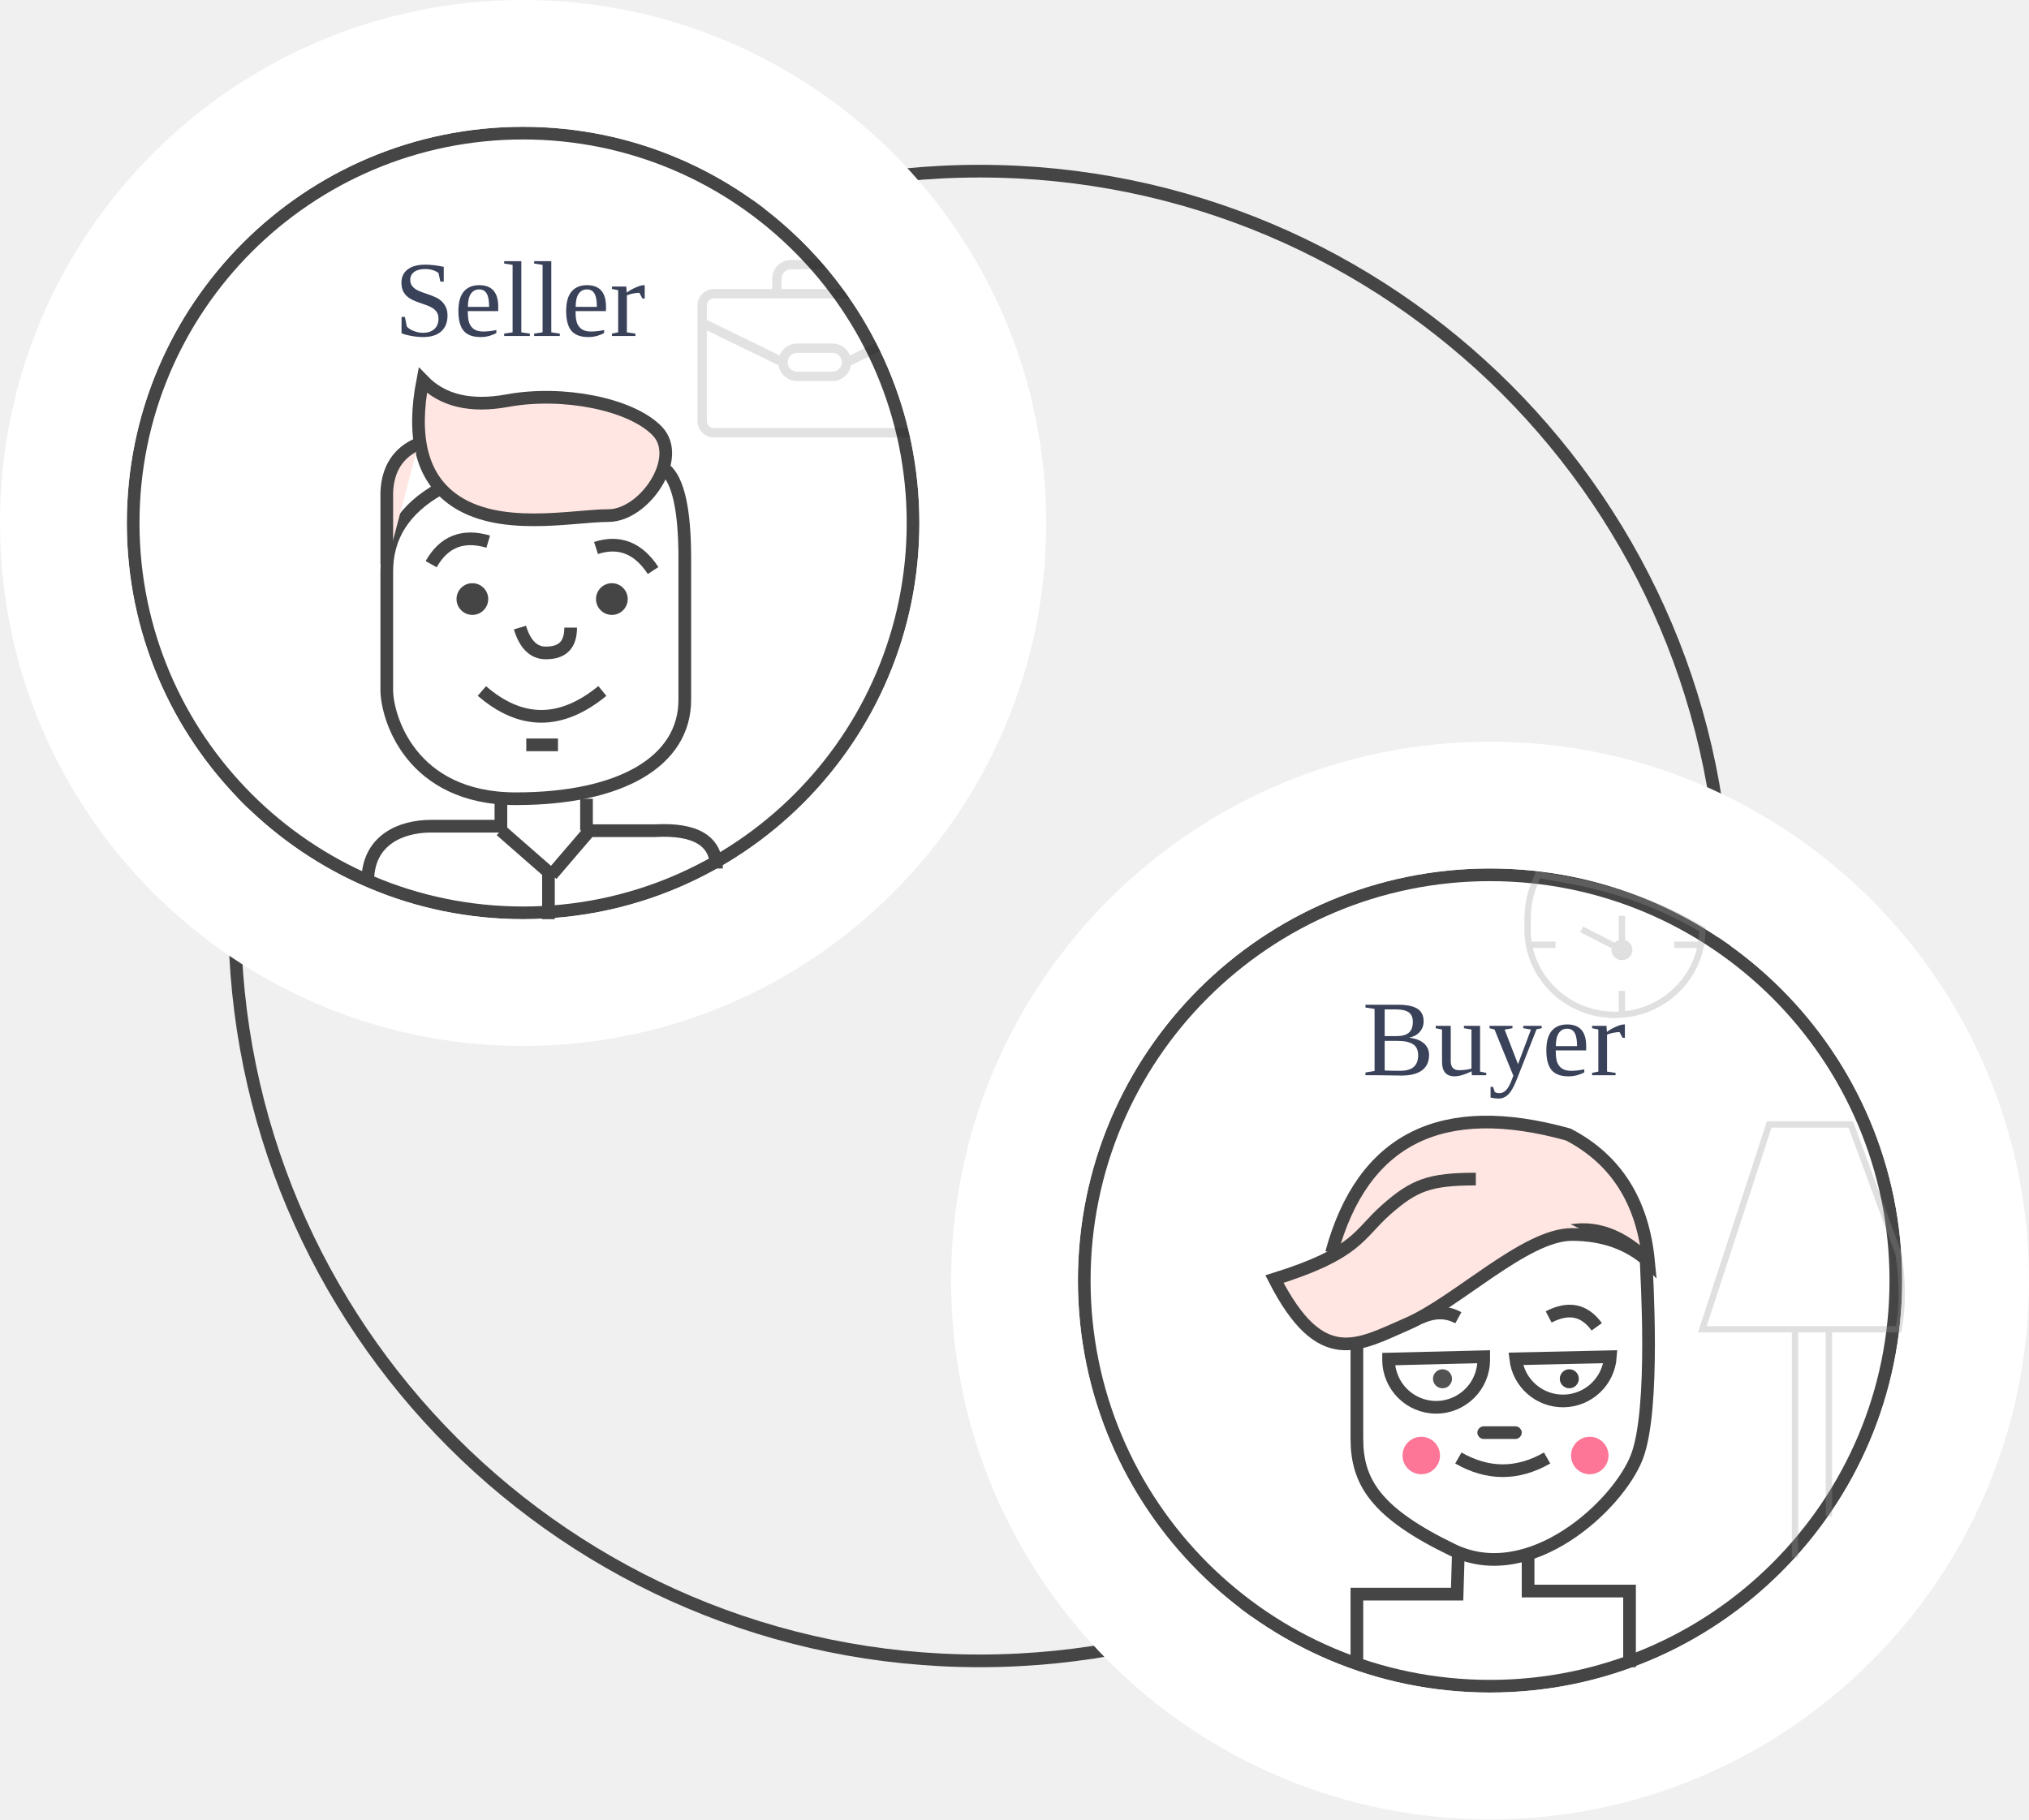
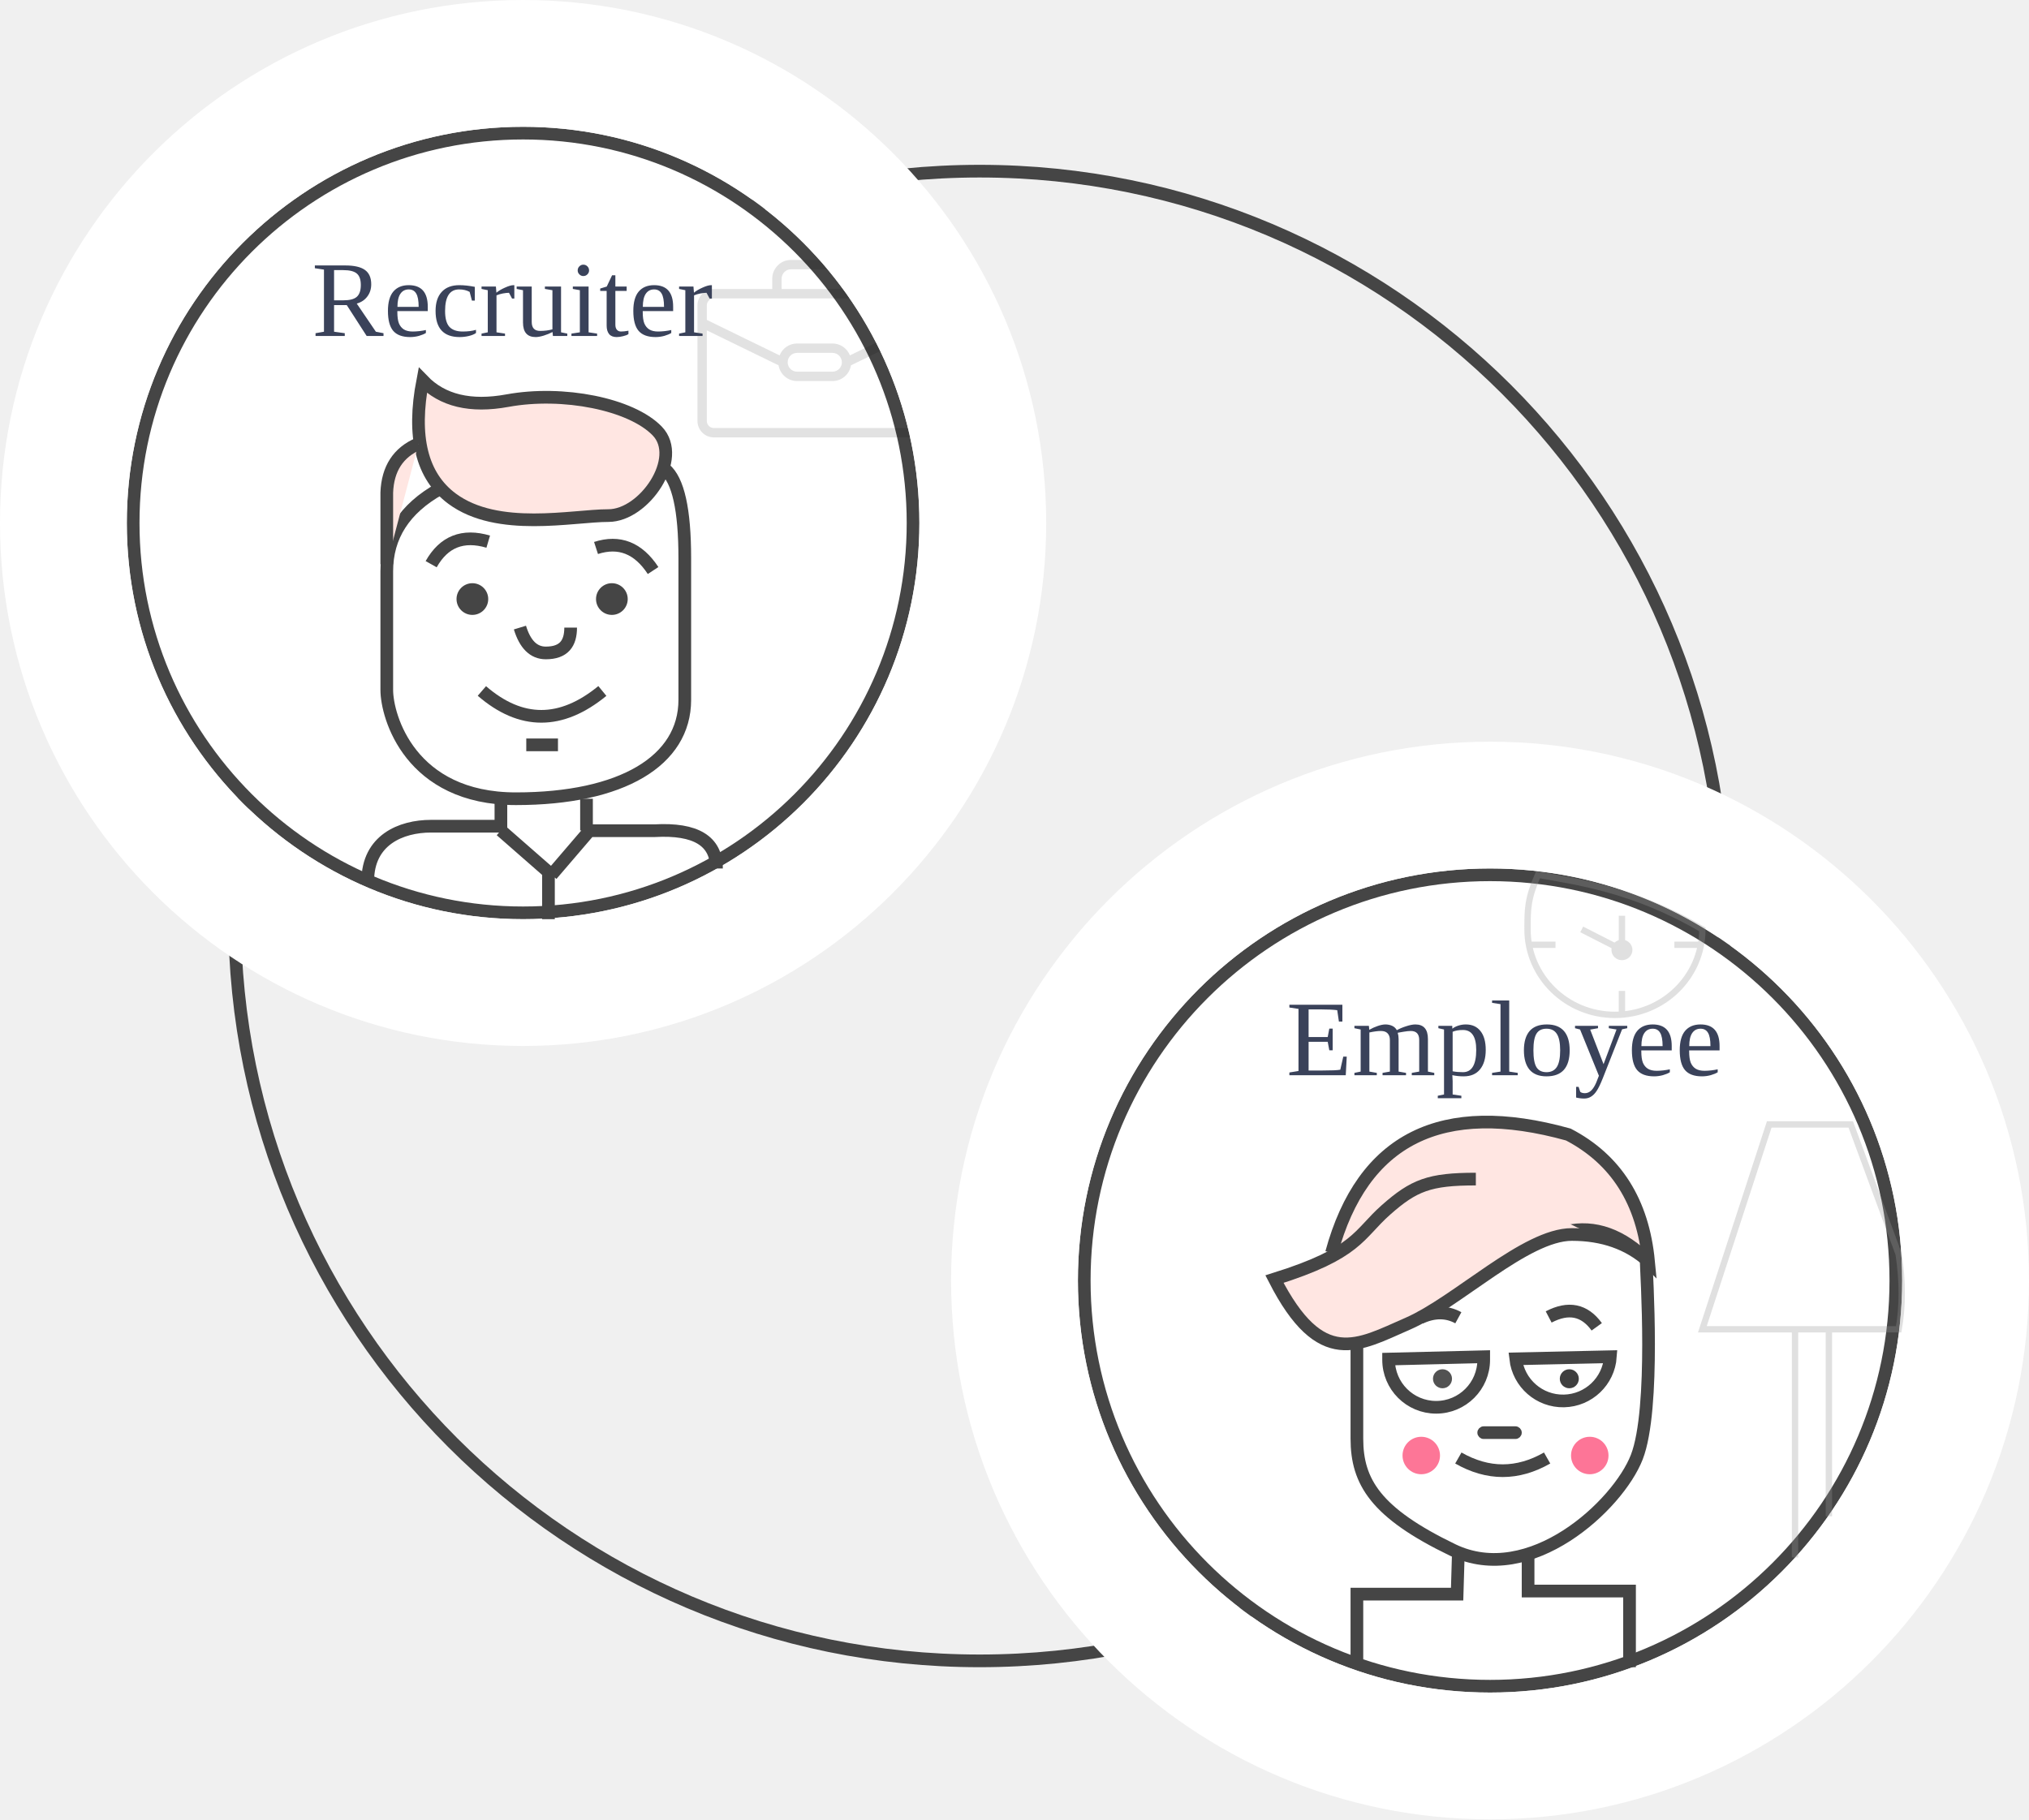
<svg xmlns="http://www.w3.org/2000/svg" xmlns:xlink="http://www.w3.org/1999/xlink" viewBox="0 0 320 287" class="index-how__item-icon index-how__item-icon--second">
  <defs>
    <circle id="a" cx="62.5" cy="62.5" r="62.5" />
  </defs>
  <g fill="none" fill-rule="evenodd" transform="translate(20 20)">
    <circle cx="134.5" cy="124.5" r="117.5" stroke="#454545" stroke-width="2" />
    <g transform="translate(150 117)">
      <circle cx="65" cy="65" r="64" fill="#FFF" stroke="#454545" stroke-linejoin="square" stroke-width="2" />
      <circle cx="65" cy="65" r="75" stroke="#FFF" stroke-width="20" />
      <g transform="translate(30.545 39.06)">
        <path fill="#FFE6E2" stroke="#454545" stroke-width="2" d="M9.455 21.576C14.369 3.566 26.817-2.656 46.8 2.911c7.535 3.93 11.753 10.606 12.654 20.028-4.167-4.19-8.507-5.762-13.021-4.714" />
        <path fill="#FFE6E2" stroke="#454545" stroke-width="2" d="M59.455 22.94c-3.176-2.84-7.207-4.261-12.094-4.261-7.329 0-18.078 10.682-25.896 14.08-7.818 3.399-13.681 7.283-21.01-7.04 13.192-4.127 13.192-7.04 17.59-10.924 4.397-3.885 6.84-4.856 14.17-4.856" />
        <path stroke="#454545" stroke-width="2" d="M13.455 36.012v14.867c0 6.835 2.975 11.718 15.126 17.577 12.151 5.859 26.038-7.01 29.014-14.648 2.975-7.637 1.488-29.514 1.488-30.869" />
        <circle cx="26.955" cy="41.439" r="1.5" fill="#525252" />
        <circle cx="46.955" cy="41.439" r="1.5" fill="#3F3F3F" />
        <path stroke="#454545" stroke-width="2" d="M33.455 37.964l-15 .368v.107a7.5 7.5 0 0 0 15 0v-.475zM53.437 37.962l-14.935.33a7.501 7.501 0 0 0 14.935-.33zM29.455 68.939l-.193 6.474H13.455v11.526M40.455 68.939v5.987h16v12.013M43.7 31.69c3.124-1.636 5.651-1.118 7.582 1.554M23.455 31.816c2.166-1.004 4.166-1.004 6 0" />
        <rect width="6" height="1" x="32.955" y="49.439" fill="#D8D8D8" stroke="#454545" rx=".5" />
        <path stroke="#454545" stroke-width="2" d="M29.455 53.94c4.666 2.666 9.333 2.666 14 0" />
      </g>
      <g opacity=".3" transform="translate(70.91 .985)">
        <path stroke="#979797" d="M13.788 22.112c7.615 0 13.788-6.036 13.788-13.483C16.546 2.157 7.446 1.08 1.655 0 0 3.775 0 5.427 0 8.63c0 7.446 6.173 13.482 13.788 13.482z" />
        <ellipse cx="14.891" cy="11.865" fill="#979797" rx="1.655" ry="1.618" />
        <path stroke="#979797" d="M8.548 8.629l6.343 3.236V6.472M0 11.056h4.412M27.576 11.056h-4.412M14.89 22.112v-3.775" />
      </g>
      <g stroke="#979797" opacity=".302">
        <path d="M113.097 108.687V72.694h5.344V102.2M98.485 72.694h30.96c.646-3.59.646-7.54 0-11.849L121.89 40.38h-12.857L98.485 72.694z" />
      </g>
      <circle cx="80.727" cy="92.606" r="2.955" fill="#FC2B5F" opacity=".651" />
      <circle cx="54.152" cy="92.606" r="2.955" fill="#FC2B5F" opacity=".645" />
      <text fill="#3A425A" font-size="17">
-         <tspan x="44.867" y="32.621">Buyer</tspan>
+         <tspan x="32.867" y="32.621">Employee</tspan>
      </text>
    </g>
    <mask id="b" fill="#fff">
      <use xlink:href="#a" />
    </mask>
    <circle cx="62.5" cy="62.5" r="61.5" fill="#FFF" stroke="#454545" stroke-linejoin="square" stroke-width="2" />
    <circle cx="62.5" cy="62.5" r="72.5" stroke="#FFF" stroke-width="20" />
    <g fill="#000" fill-rule="nonzero" mask="url(#b)" opacity=".116">
      <path d="M124.42 25.591h-9.213v-1.616a2.971 2.971 0 0 0-2.96-2.975h-7.494a2.971 2.971 0 0 0-2.96 2.975v1.616H92.58A2.59 2.59 0 0 0 90 28.185v18.222A2.59 2.59 0 0 0 92.58 49h31.84a2.59 2.59 0 0 0 2.58-2.593V28.185a2.59 2.59 0 0 0-2.58-2.594zm-21.153-1.616c0-.823.667-1.494 1.486-1.494h7.494c.82 0 1.486.67 1.486 1.494v1.616h-10.466v-1.616zm22.259 22.432a1.11 1.11 0 0 1-1.106 1.112H92.58a1.11 1.11 0 0 1-1.106-1.112V32.113l11.316 5.516a2.957 2.957 0 0 0 2.91 2.482h5.6a2.957 2.957 0 0 0 2.91-2.482l7.068-3.445a.742.742 0 0 0 .341-.99.735.735 0 0 0-.984-.343l-6.591 3.213a2.953 2.953 0 0 0-2.743-1.879h-5.602c-1.244 0-2.31.78-2.742 1.879l-11.483-5.598v-2.281a1.11 1.11 0 0 1 1.106-1.112h31.84c.61 0 1.106.498 1.106 1.112v18.222zm-21.3-9.259a1.48 1.48 0 0 1 1.473-1.481h5.602a1.48 1.48 0 0 1 1.474 1.481 1.48 1.48 0 0 1-1.474 1.482h-5.602a1.48 1.48 0 0 1-1.474-1.482z" />
      <path d="M124.923 32.49c-.184-.432-.642-.612-1.022-.403l-.47.26c-.38.21-.538.73-.354 1.162.132.31.405.491.689.491a.686.686 0 0 0 .333-.087l.47-.26c.38-.21.538-.73.354-1.162z" />
    </g>
    <g transform="translate(38 40)">
      <path fill="#FFE6E2" stroke="#454545" stroke-width="2" d="M8.676 0c-1.712 8.889-.171 15.111 4.623 18.667 7.192 5.333 19.008 2.666 24.659 2.666 5.65 0 11.815-9.066 7.705-13.333-4.11-4.267-14.897-6.4-23.63-4.8C16.21 4.267 11.758 3.2 8.676 0z" />
      <path stroke="#454545" stroke-width="2" d="M11.356 17.12C5.786 20.24 3 24.573 3 30.12v18.72C3 53 6.656 66 23.367 66 40.077 66 50 60.02 50 50.4V28.04c0-7.627-1.044-12.307-3.133-14.04" />
      <circle cx="16.5" cy="34.5" r="2.5" fill="#454545" />
      <circle cx="38.5" cy="34.5" r="2.5" fill="#454545" />
      <path stroke="#454545" stroke-width="2" d="M24 39c.813 2.667 2.172 4 4.076 4C30.933 43 32 41.5 32 39M18 49c6.162 5.333 12.495 5.333 19 0M25 57.5h5M10 29c2-3.556 5-4.74 9-3.556M45 30c-2.333-3.556-5.333-4.74-9-3.556" />
      <path fill="#FFE6E2" stroke="#454545" stroke-width="2" d="M3 29V17.703c.141-3.766 1.808-6.334 5-7.703" />
      <path stroke="#454545" stroke-width="2" d="M21 66v4.333H9.975C5.25 70.333 0 72.5 0 79M29 78l-8-7M34.5 66v5M35 71l-6 7M35 71.042h10.256C51.752 70.68 55 72.667 55 77M28.5 78v7" />
    </g>
    <text fill="#3A425A" font-size="17">
-       <tspan x="42.173" y="33">Seller</tspan>
+       <tspan x="29.173" y="33">Recruiter</tspan>
    </text>
  </g>
</svg>
